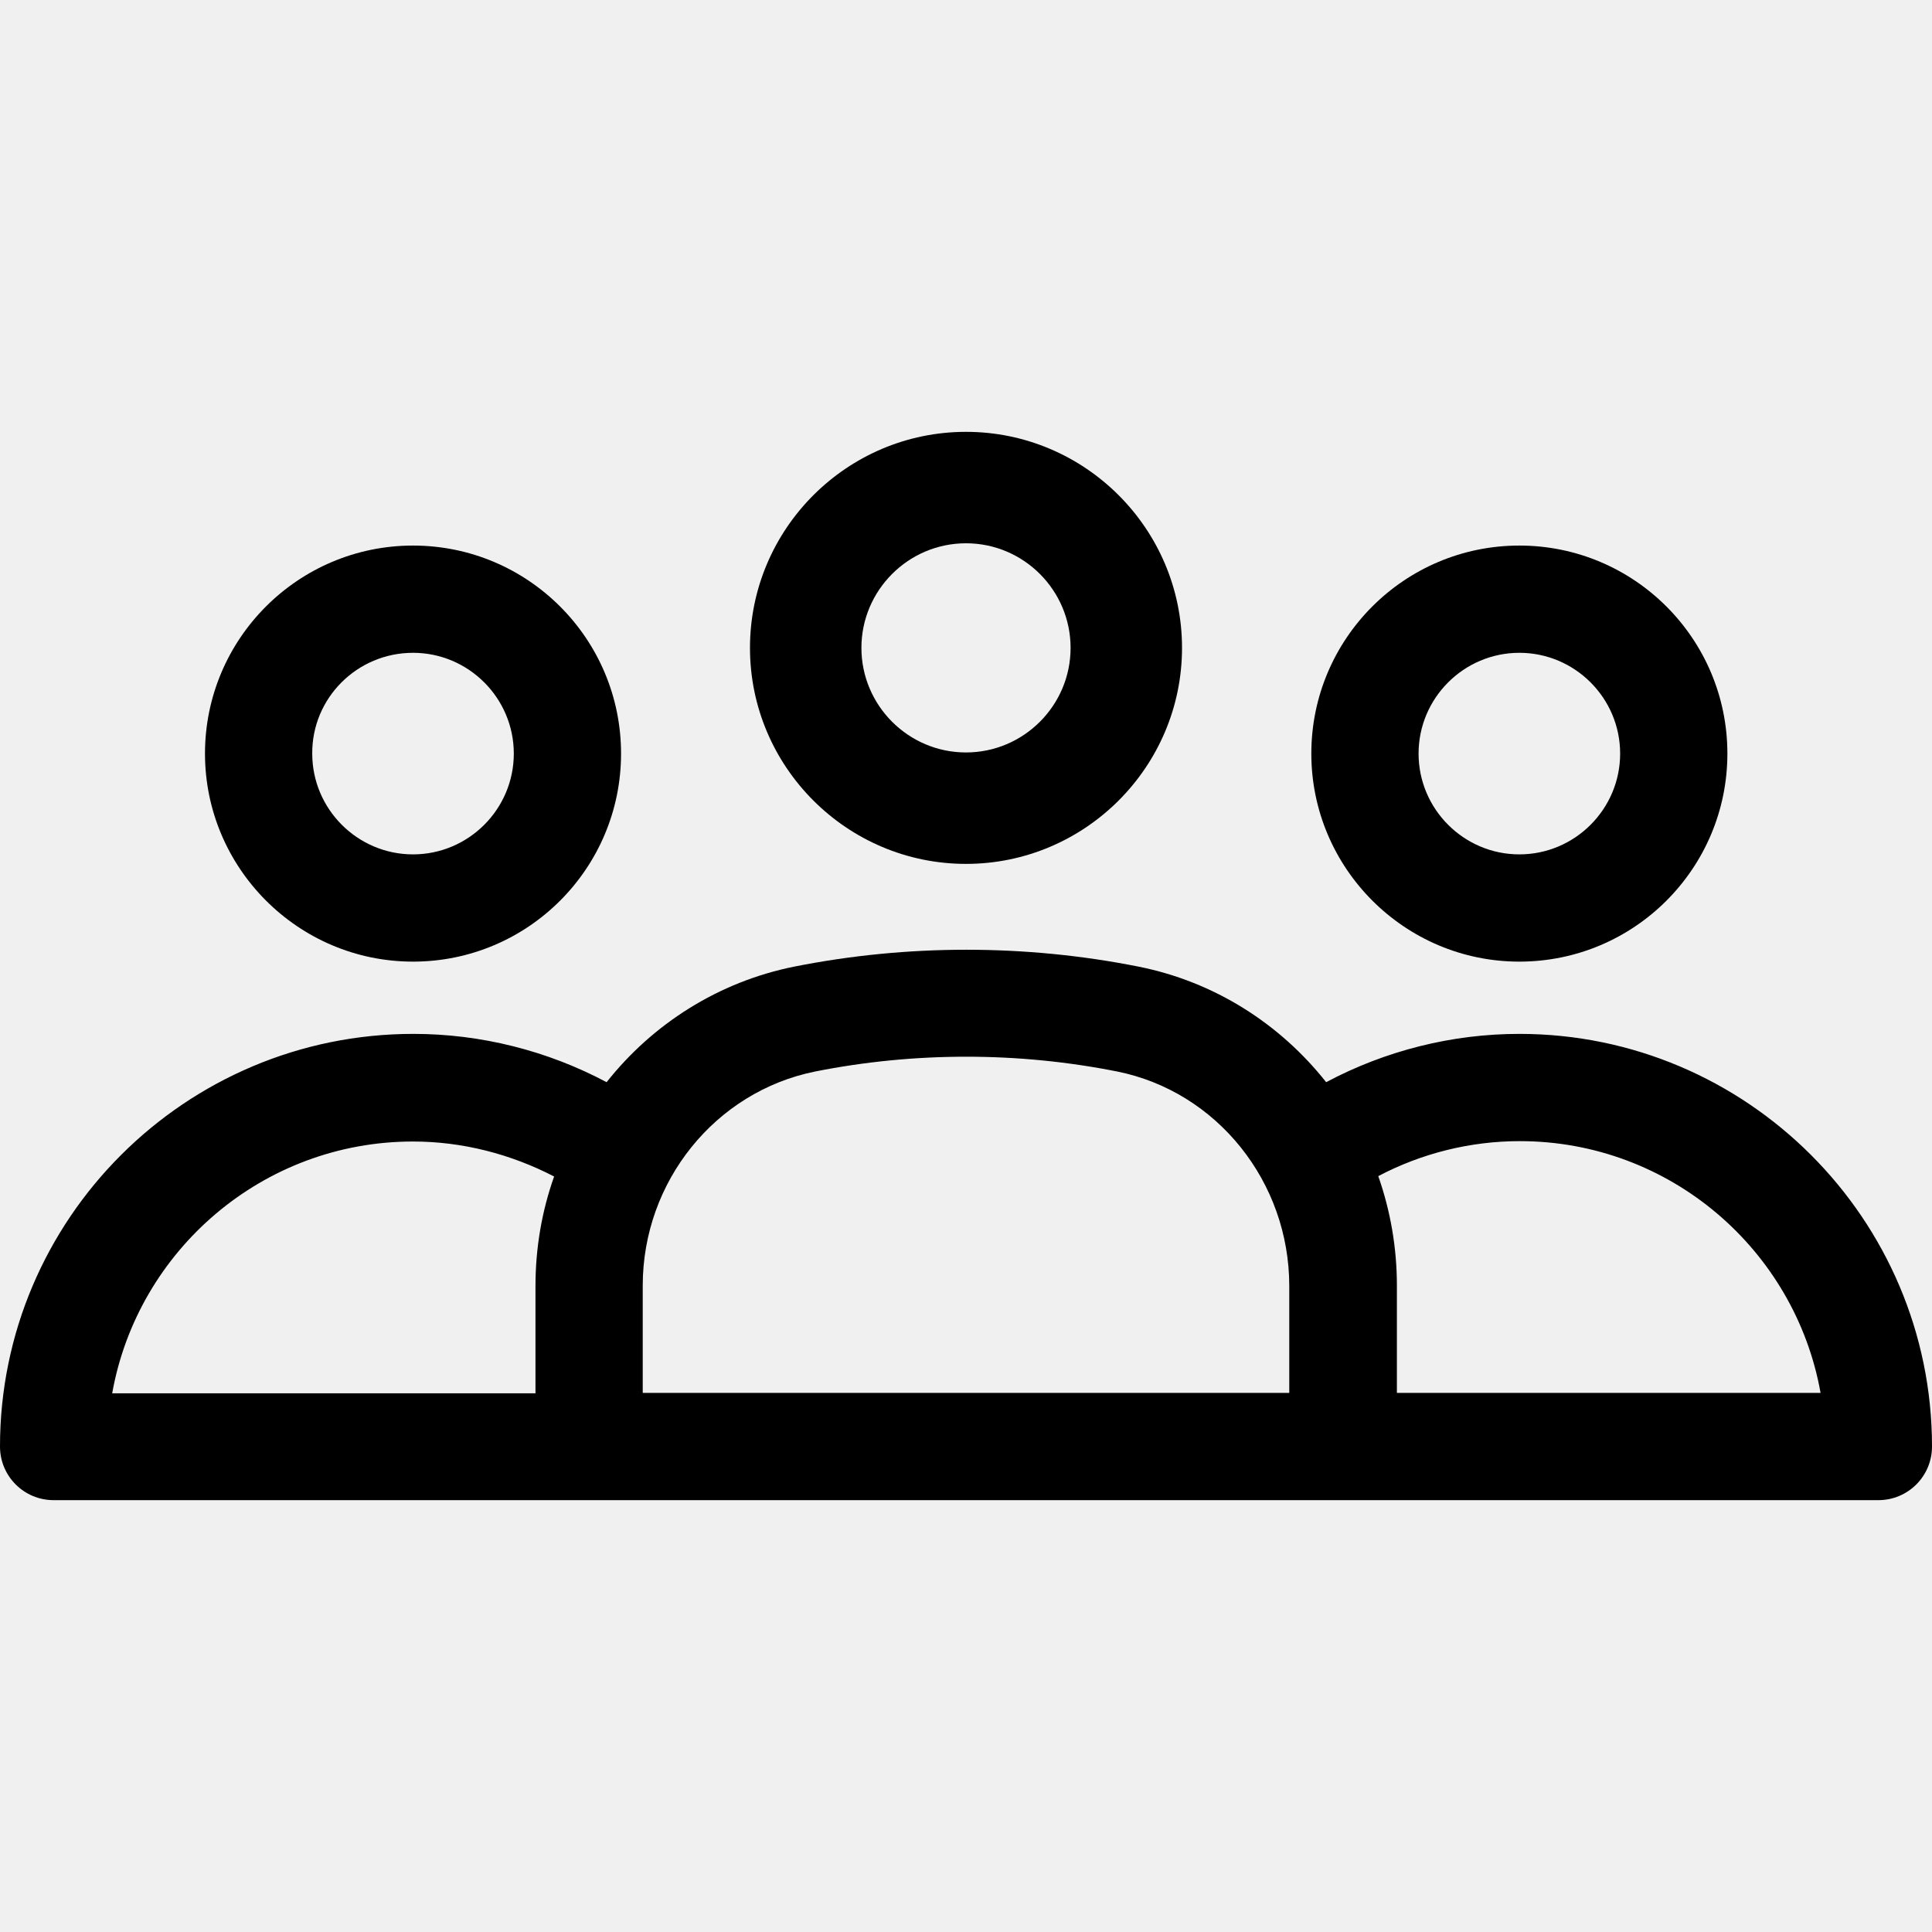
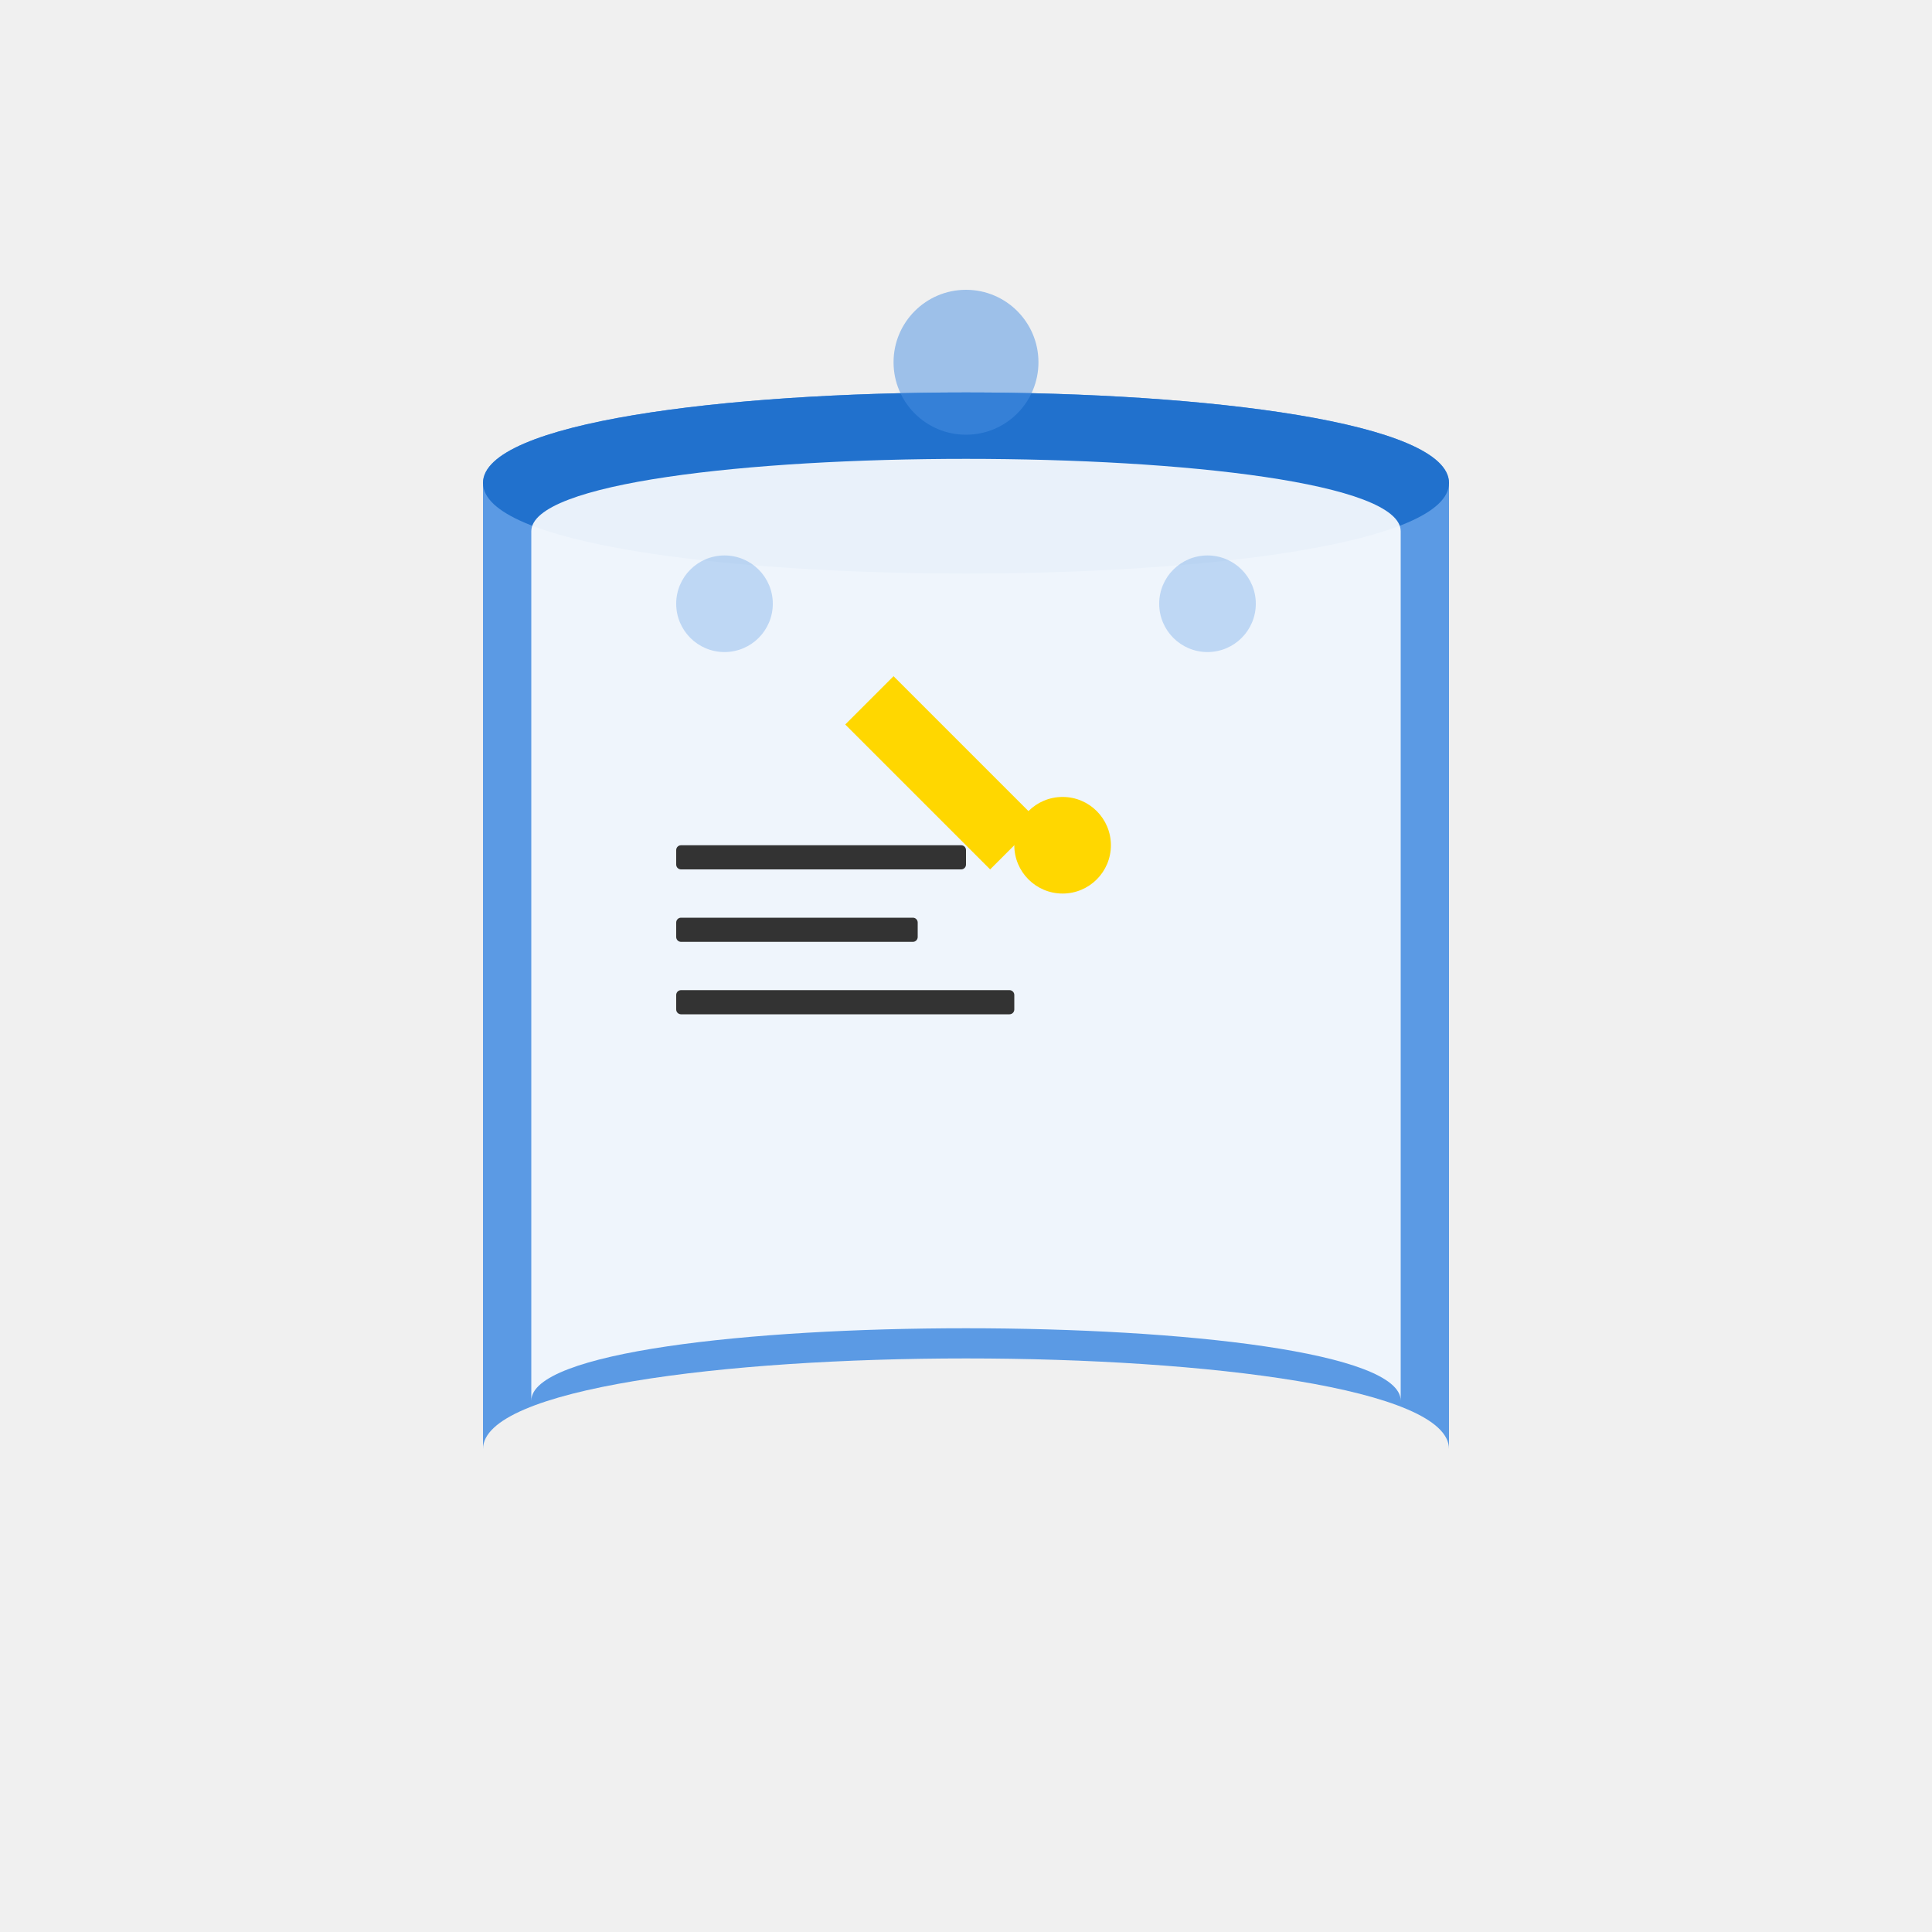
- <svg xmlns="http://www.w3.org/2000/svg" fill="#000000" height="800px" width="800px" version="1.1" id="Layer_1" viewBox="0 0 508 508" xml:space="preserve">
-   <g>
-     <g>
-       <path d="M108.6,143.45c-30.2,0-54.7,24.5-54.7,54.7c0,30.1,24.5,54.7,54.7,54.7c30.2,0,54.7-24.5,54.7-54.7    C163.3,167.95,138.8,143.45,108.6,143.45z M108.6,224.65c-14.6,0-26.5-11.9-26.5-26.5c-0.1-14.6,11.8-26.5,26.5-26.5    c14.6,0,26.5,11.9,26.5,26.5C135.1,212.75,123.2,224.65,108.6,224.65z" />
+ <svg xmlns="http://www.w3.org/2000/svg" width="800px" height="800px" viewBox="0 0 800 800" version="1.1">
+   <g id="StudySpace-Logo" stroke="none" stroke-width="1" fill="none" fill-rule="evenodd">
+     <path d="M200,600 C200,550 600,550 600,600 L600,200 C600,150 200,150 200,200 L200,600 Z" fill="#4A90E2" opacity="0.9" />
+     <path d="M200,200 C200,150 600,150 600,200 C600,250 200,250 200,200 Z" fill="#2171CD" />
+     <path d="M220,580 C220,540 580,540 580,580 L580,220 C580,180 220,180 220,220 L220,580 Z" fill="#FFFFFF" opacity="0.9" />
+     <g transform="translate(350, 300)" fill="#FFD700">
+       <path d="M0,0 L60,60 L80,40 L20,-20 Z" />
+       <circle cx="90" cy="50" r="20" />
    </g>
-   </g>
-   <g>
-     <g>
-       <path d="M254,113.55c-31.3,0-56.8,25.5-56.8,56.8s25.5,56.8,56.8,56.8s56.8-25.5,56.8-56.8S285.3,113.55,254,113.55z M254,197.85    c-15.2,0-27.5-12.4-27.5-27.5c0-15.1,12.3-27.5,27.5-27.5s27.5,12.4,27.5,27.5C281.5,185.55,269.1,197.85,254,197.85z" />
+     <g transform="translate(280, 350)" fill="#333333">
+       <rect x="0" y="0" width="120" height="10" rx="2" />
+       <rect x="0" y="30" width="100" height="10" rx="2" />
+       <rect x="0" y="60" width="140" height="10" rx="2" />
    </g>
-   </g>
-   <g>
-     <g>
-       <path d="M399.5,143.45c-30.2,0-54.7,24.5-54.7,54.7c0,30.1,24.5,54.7,54.7,54.7s54.7-24.5,54.7-54.7    C454.2,167.95,429.7,143.45,399.5,143.45z M399.5,224.65c-14.6,0-26.5-11.9-26.5-26.5c0-14.6,11.9-26.5,26.5-26.5    c14.6,0,26.5,11.9,26.5,26.5C426,212.75,414.1,224.65,399.5,224.65z" />
-     </g>
-   </g>
-   <g>
-     <g>
-       <path d="M399.5,271.85c-17.7,0-35.2,4.4-50.8,12.7c-12.1-15.3-29.3-26.4-49.4-30.4c-29.7-5.9-60.7-5.9-90.4,0    c-20,4-37.3,15.1-49.4,30.4c-15.6-8.3-33.1-12.7-50.8-12.7c-60,0-108.7,48.7-108.7,108.5c0,7.8,6.3,14.1,14.1,14.1h479.8    c7.8,0,14.1-6.3,14.1-14.1C508,320.55,459.3,271.85,399.5,271.85z M140.8,338.15v28.2H29.5c6.7-37.6,39.6-66.2,79.1-66.2    c13,0,25.7,3.3,37.1,9.2C142.5,318.35,140.8,328.05,140.8,338.15z M339,366.25H169v-28.2c0-27.4,19.1-51,45.3-56.3    c26.1-5.2,53.4-5.2,79.5,0c26.2,5.3,45.2,29,45.2,56.4V366.25z M367.3,366.25v-28.2c0-10-1.7-19.7-4.9-28.8    c11.4-6,24.2-9.2,37.2-9.2c39.5,0,72.4,28.6,79.1,66.2H367.3z" />
-     </g>
+     <circle cx="400" cy="150" r="30" fill="#4A90E2" opacity="0.5" />
+     <circle cx="500" cy="250" r="20" fill="#4A90E2" opacity="0.3" />
+     <circle cx="300" cy="250" r="20" fill="#4A90E2" opacity="0.3" />
  </g>
</svg>
